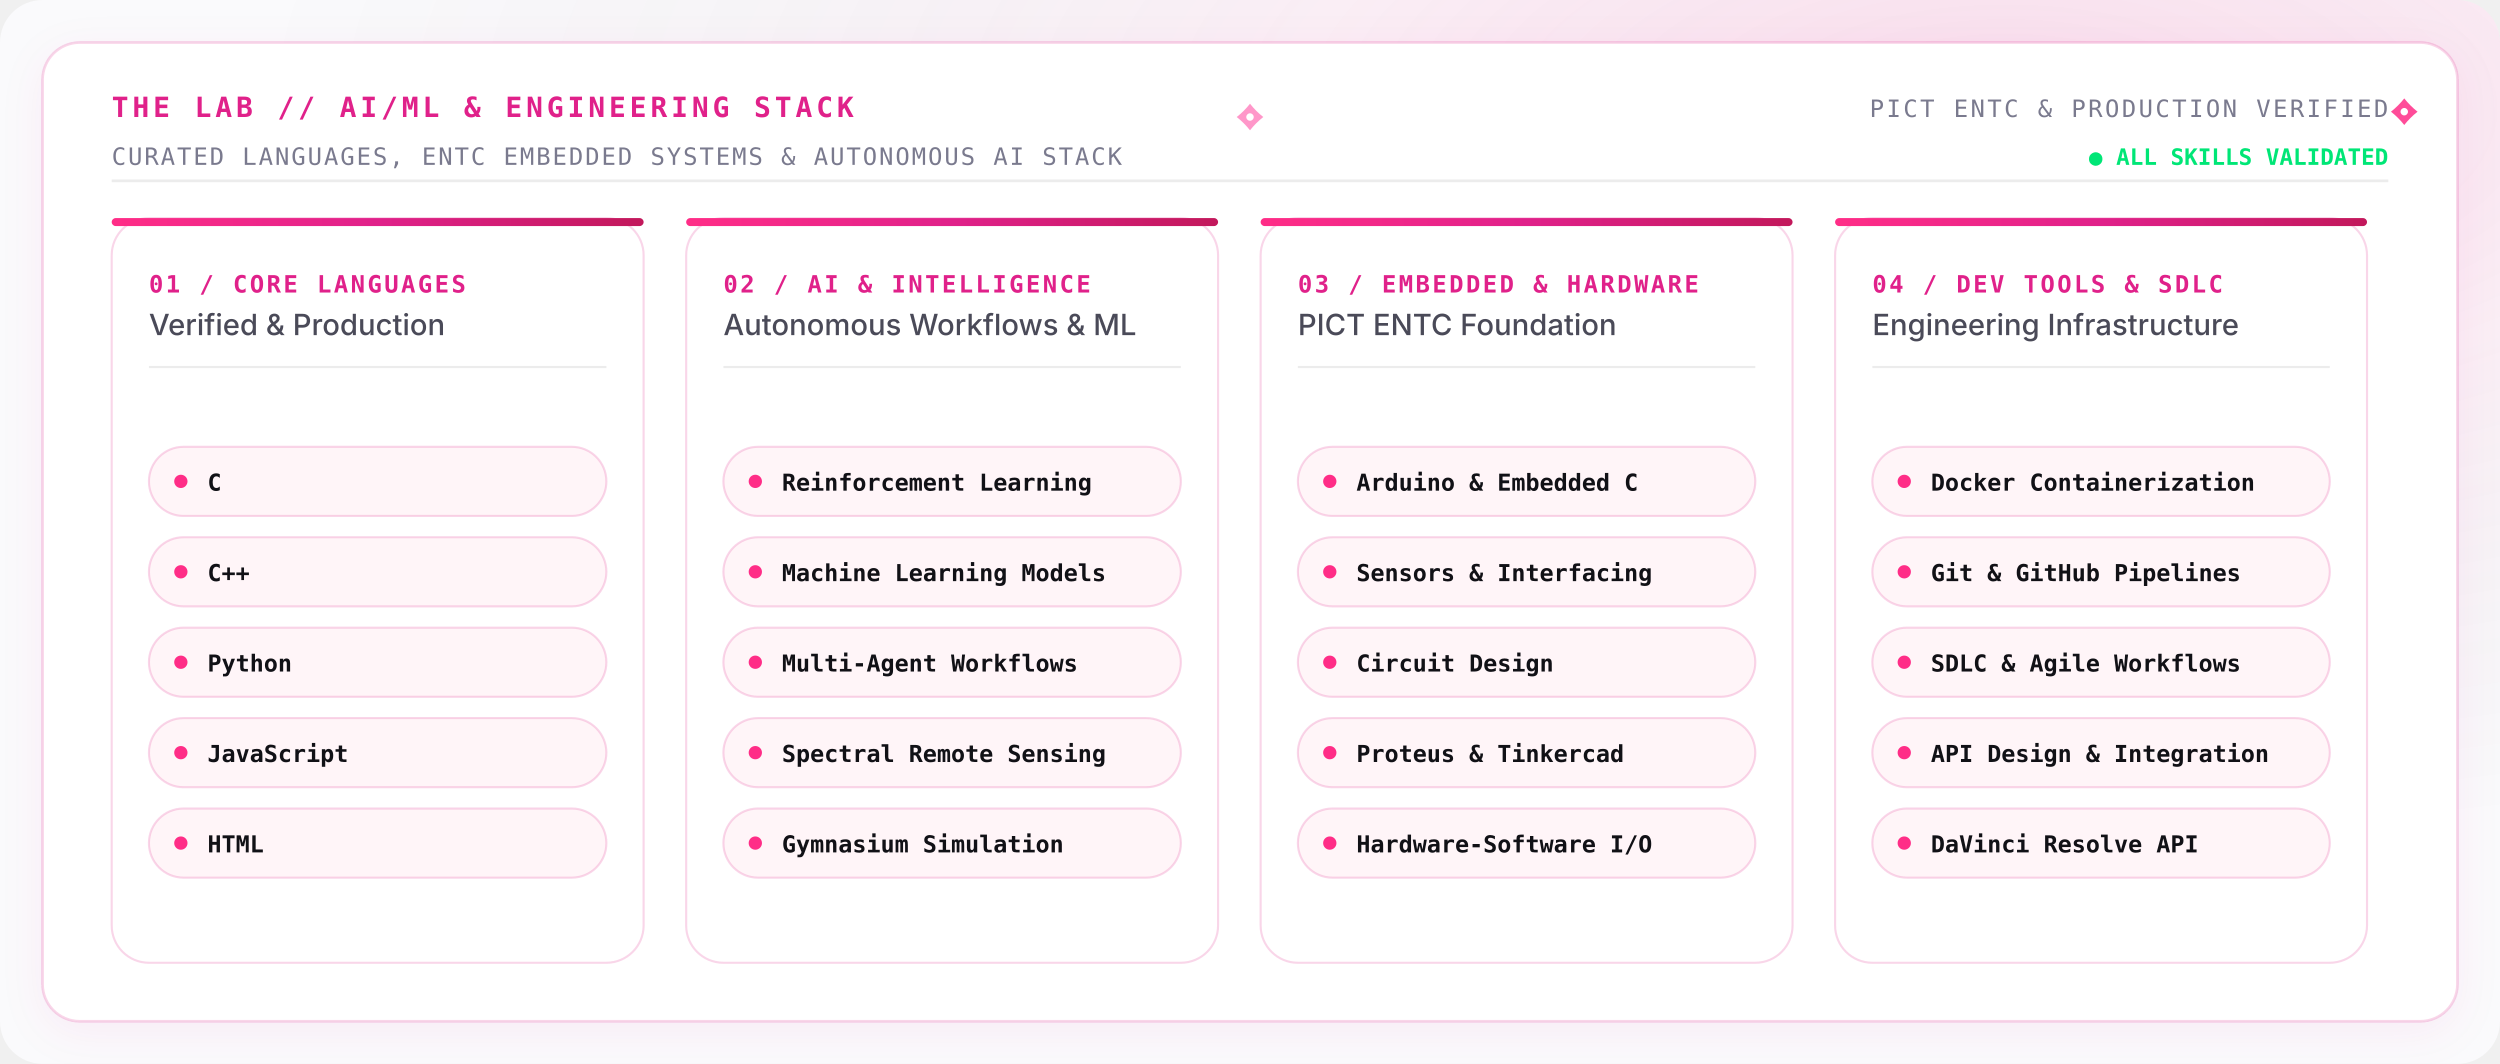
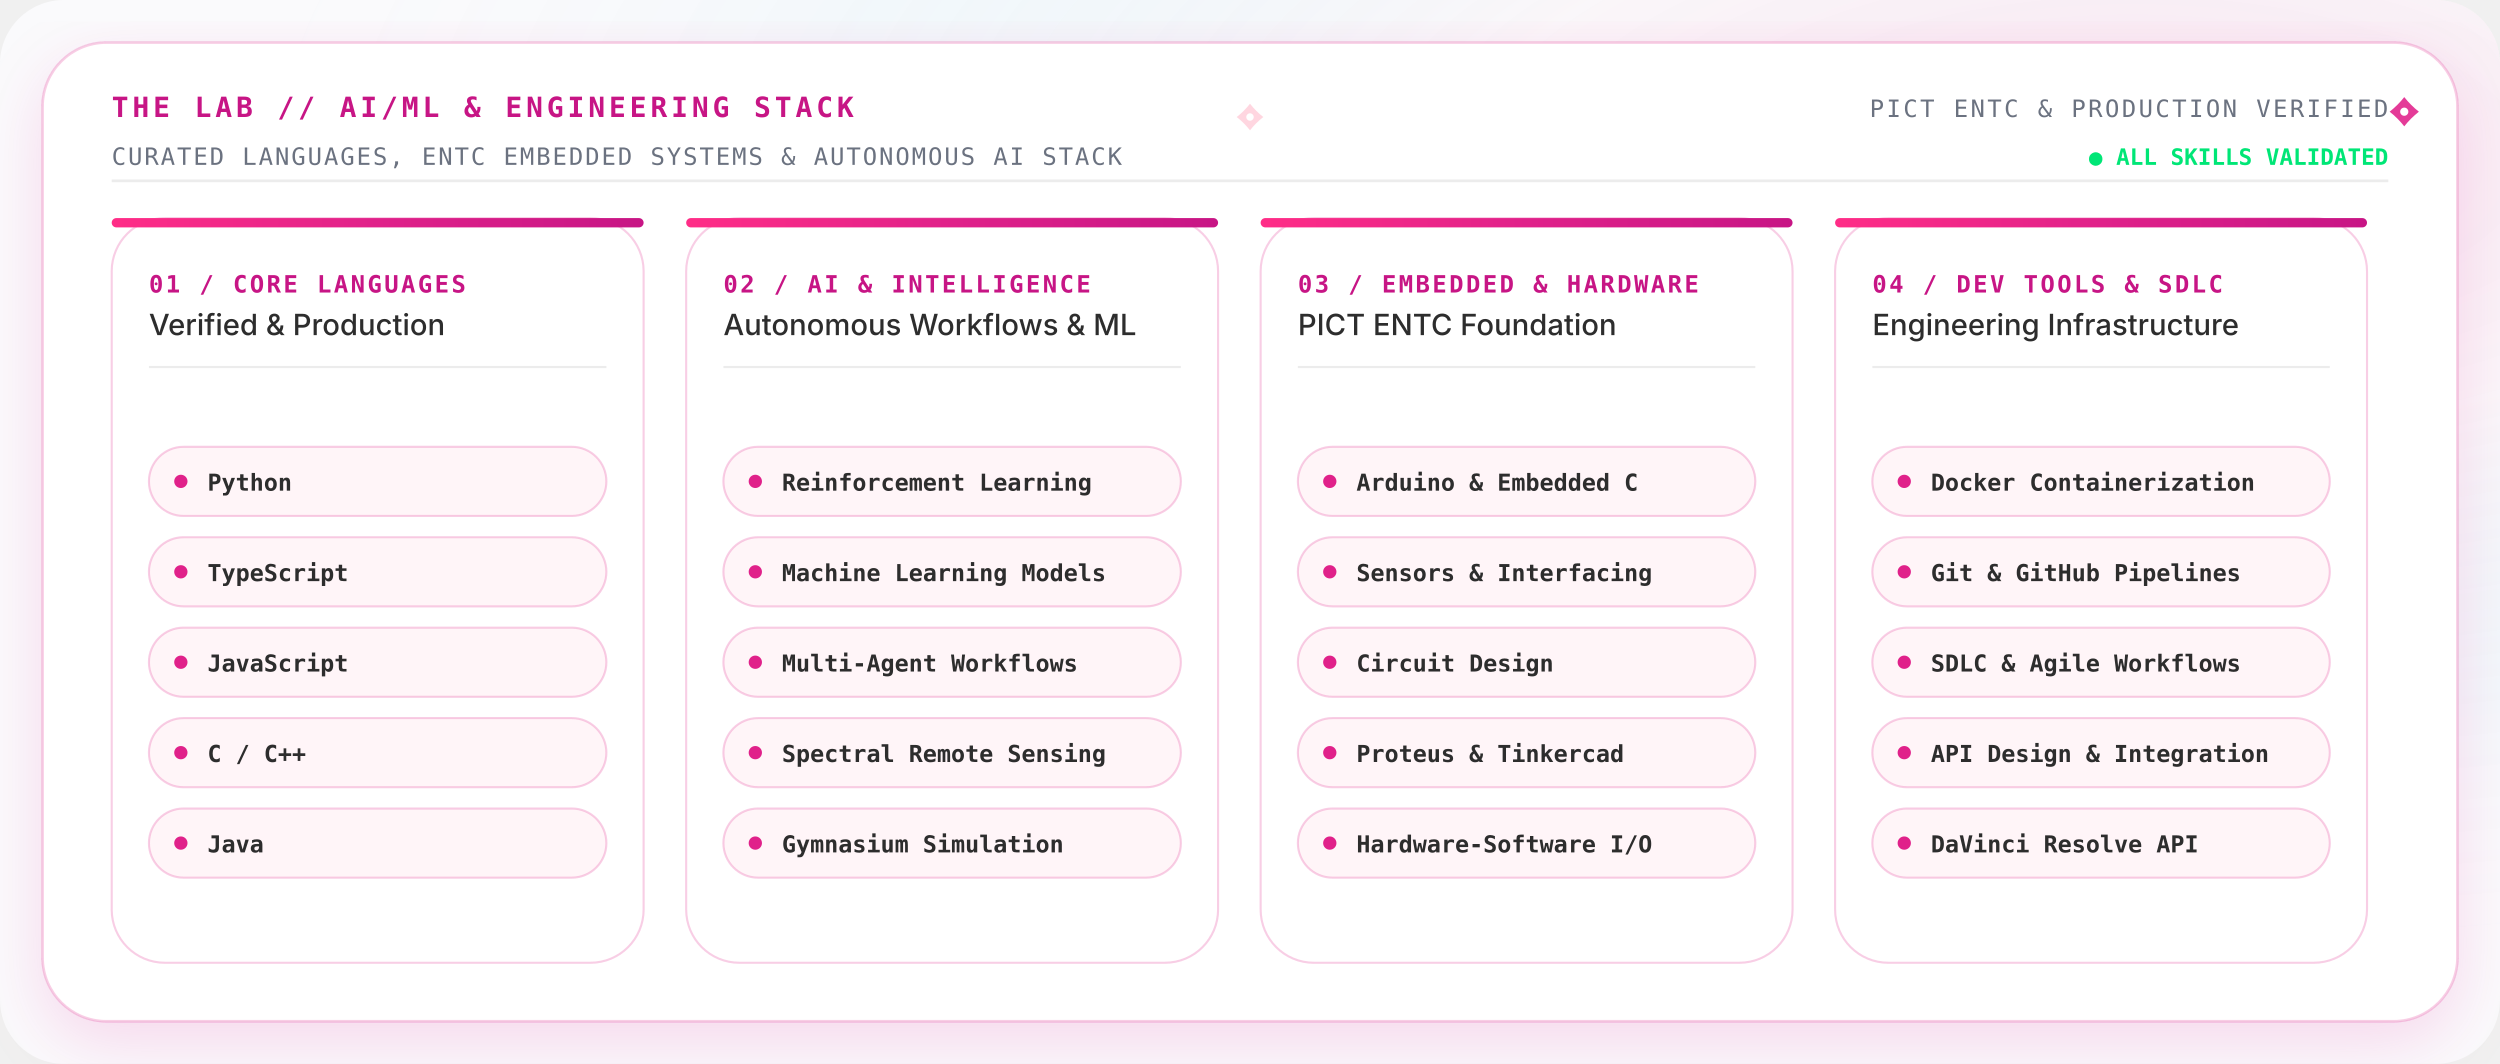
<svg xmlns="http://www.w3.org/2000/svg" viewBox="0 0 940 400" width="100%" height="400" fill="none">
  <defs>
    <style type="text/css">
        .display-title {
-           font-family: 'Plus Jakarta Sans', 'Inter', -apple-system, BlinkMacSystemFont, 'Segoe UI', Roboto, sans-serif;
+           font-family: 'Montserrat', 'Plus Jakarta Sans', 'Inter', -apple-system, BlinkMacSystemFont, 'Segoe UI', Roboto, sans-serif;
          font-weight: 800;
          letter-spacing: -0.02em;
        }
        .editorial-title {
          font-family: 'Cinzel', 'Playfair Display', 'Didot', Georgia, serif;
          font-weight: 700;
          letter-spacing: 0.08em;
        }
        .editorial-script {
-           font-family: 'Playfair Display', 'Dancing Script', 'Brush Script MT', Georgia, cursive;
-           font-style: italic;
+           font-family: 'Pacifico', 'Cinzel', 'Playfair Display', 'Brush Script MT', cursive, sans-serif;
          letter-spacing: 0.02em;
        }
        .editorial-sans {
-           font-family: 'Inter', -apple-system, BlinkMacSystemFont, 'Segoe UI', Roboto, sans-serif;
+           font-family: 'Poppins', 'Inter', -apple-system, BlinkMacSystemFont, 'Segoe UI', Roboto, sans-serif;
          font-weight: 500;
        }
        .code-mono {
          font-family: 'JetBrains Mono', 'SF Mono', 'Fira Code', Menlo, Consolas, monospace;
        }
        
        /* Subtle Shimmer &amp; Pulse Keyframes */
        @keyframes subtlePulse {
          0%, 100% { opacity: 0.85; }
          50% { opacity: 1; }
        }
        @keyframes glint {
          0%, 100% { transform: scale(0.95); opacity: 0.7; }
          50% { transform: scale(1.08); opacity: 1; }
        }
        
        .pulse-anim {
          animation: subtlePulse 3s ease-in-out infinite;
        }
        .glint-anim {
          animation: glint 3.5s ease-in-out infinite;
          transform-origin: center;
        }
      </style>
    <linearGradient id="ward_barbieGrad" x1="0%" y1="0%" x2="100%" y2="0%">
      <stop offset="0%" stop-color="#FF2D87" />
      <stop offset="50%" stop-color="#E0218A" />
-       <stop offset="100%" stop-color="#C2185B" />
+       <stop offset="100%" stop-color="#C71585" />
+     </linearGradient>
+     <linearGradient id="ward_blushGrad" x1="0%" y1="0%" x2="100%" y2="100%">
+       <stop offset="0%" stop-color="#FFFFFF" />
+       <stop offset="60%" stop-color="#FFF0F5" />
+       <stop offset="100%" stop-color="#FFD1DC" />
+     </linearGradient>
+     <linearGradient id="ward_cyanGrad" x1="0%" y1="0%" x2="100%" y2="0%">
+       <stop offset="0%" stop-color="#00B4D8" />
+       <stop offset="100%" stop-color="#0077B6" />
    </linearGradient>
    <linearGradient id="ward_cardGlass" x1="0%" y1="0%" x2="0%" y2="100%">
-       <stop offset="0%" stop-color="#151122" stop-opacity="0.94" />
-       <stop offset="100%" stop-color="#0E0B16" stop-opacity="0.97" />
-     </linearGradient>
-     <linearGradient id="ward_roseSatin" x1="0%" y1="0%" x2="100%" y2="100%">
-       <stop offset="0%" stop-color="#2D1124" />
-       <stop offset="100%" stop-color="#1A0D18" />
-     </linearGradient>
-     <linearGradient id="ward_lightSurfaceGrad" x1="0%" y1="0%" x2="0%" y2="100%">
-       <stop offset="0%" stop-color="#FFFFFF" />
-       <stop offset="100%" stop-color="#FFF5F8" />
+       <stop offset="0%" stop-color="#FFFFFF" stop-opacity="0.98" />
+       <stop offset="100%" stop-color="#FFF8FA" stop-opacity="0.95" />
    </linearGradient>
    <linearGradient id="ward_borderGrad" x1="0%" y1="0%" x2="100%" y2="100%">
-       <stop offset="0%" stop-color="#FF2D87" stop-opacity="0.45" />
-       <stop offset="40%" stop-color="#FF85C0" stop-opacity="0.20" />
-       <stop offset="70%" stop-color="#CBD5E1" stop-opacity="0.30" />
-       <stop offset="100%" stop-color="#E0218A" stop-opacity="0.35" />
-     </linearGradient>
-     <linearGradient id="ward_chromeGrad" x1="0%" y1="0%" x2="100%" y2="100%">
-       <stop offset="0%" stop-color="#FFFFFF" />
-       <stop offset="35%" stop-color="#F1F5F9" />
-       <stop offset="70%" stop-color="#CBD5E1" />
-       <stop offset="100%" stop-color="#E2E8F0" />
+       <stop offset="0%" stop-color="#E0218A" stop-opacity="0.40" />
+       <stop offset="45%" stop-color="#FFD1DC" stop-opacity="0.25" />
+       <stop offset="75%" stop-color="#00B4D8" stop-opacity="0.20" />
+       <stop offset="100%" stop-color="#C71585" stop-opacity="0.35" />
    </linearGradient>
    <linearGradient id="ward_goldGrad" x1="0%" y1="0%" x2="100%" y2="100%">
      <stop offset="0%" stop-color="#FDE68A" />
      <stop offset="50%" stop-color="#F59E0B" />
      <stop offset="100%" stop-color="#D97706" />
    </linearGradient>
-     <radialGradient id="ward_radialAura" cx="80%" cy="10%" r="70%">
-       <stop offset="0%" stop-color="#E0218A" stop-opacity="0.14" />
-       <stop offset="40%" stop-color="#FF2D87" stop-opacity="0.06" />
-       <stop offset="100%" stop-color="#0D0B14" stop-opacity="0" />
+     <radialGradient id="ward_radialAura" cx="85%" cy="15%" r="75%">
+       <stop offset="0%" stop-color="#E0218A" stop-opacity="0.12" />
+       <stop offset="35%" stop-color="#FFD1DC" stop-opacity="0.08" />
+       <stop offset="70%" stop-color="#00B4D8" stop-opacity="0.03" />
+       <stop offset="100%" stop-color="#FAFAFC" stop-opacity="0" />
    </radialGradient>
-     <filter id="ward_cardShadow" x="-5%" y="-5%" width="110%" height="115%">
-       <feDropShadow dx="0" dy="4" stdDeviation="8" flood-color="#E0218A" flood-opacity="0.06" />
+     <filter id="ward_cardShadow" x="-10%" y="-10%" width="120%" height="125%">
+       <feDropShadow dx="0" dy="8" stdDeviation="12" flood-color="#E0218A" flood-opacity="0.14" />
    </filter>
    <filter id="ward_pinkGlow" x="-20%" y="-20%" width="140%" height="140%">
      <feGaussianBlur stdDeviation="4" result="blur" />
      <feComposite in="SourceGraphic" in2="blur" operator="over" />
    </filter>
-     <filter id="ward_glowFilter" x="-20%" y="-20%" width="140%" height="140%">
-       <feGaussianBlur stdDeviation="6" result="blur" />
-       <feComposite in="SourceGraphic" in2="blur" operator="over" />
-     </filter>
  </defs>
-   <rect width="940" height="400" rx="16" fill="#FAFAFC" />
-   <rect width="940" height="400" rx="16" fill="url(#ward_radialAura)" />
-   <rect x="16" y="16" width="908" height="368" rx="14" fill="#FFFFFF" stroke="rgba(224, 33, 138, 0.18)" stroke-width="1" filter="url(#ward_cardShadow)" />
+   <rect width="940" height="400" rx="24" fill="#FAFAFC" />
+   <rect width="940" height="400" rx="24" fill="url(#ward_radialAura)" />
+   <rect x="16" y="16" width="908" height="368" rx="24" fill="#FFFFFF" stroke="rgba(224, 33, 138, 0.22)" stroke-width="1" filter="url(#ward_cardShadow)" />
  <g transform="translate(42, 44)">
-     <text x="0" y="0" class="code-mono" font-size="10.5" font-weight="700" fill="#E0218A" letter-spacing="0.14em">
+     <text x="0" y="0" class="code-mono" font-size="10.5" font-weight="700" fill="#C71585" letter-spacing="0.14em">
        THE LAB // AI/ML &amp; ENGINEERING STACK
      </text>
-     <text x="0" y="18" class="code-mono" font-size="9" fill="#7A7A8E" letter-spacing="0.08em">
+     <text x="0" y="18" class="code-mono" font-size="9" fill="#6B7280" letter-spacing="0.08em">
        CURATED LANGUAGES, ENTC EMBEDDED SYSTEMS &amp; AUTONOMOUS AI STACK
      </text>
  </g>
  <g transform="translate(898, 44)">
-     <text x="0" y="0" text-anchor="end" class="code-mono" font-size="9" fill="#7A7A8E" letter-spacing="0.1em">
+     <text x="0" y="0" text-anchor="end" class="code-mono" font-size="9" fill="#6B7280" letter-spacing="0.1em">
        PICT ENTC &amp; PRODUCTION VERIFIED
      </text>
    <text x="0" y="18" text-anchor="end" class="code-mono" font-size="8.5" fill="#00E676" font-weight="700">
        ● ALL SKILLS VALIDATED
      </text>
  </g>
  <line x1="42" y1="68" x2="898" y2="68" stroke="rgba(17, 17, 22, 0.08)" stroke-width="1" />
  <g transform="translate(42, 82)">
-     <rect x="0" y="0" width="200" height="280" rx="14" fill="#FFFFFF" stroke="rgba(224, 33, 138, 0.18)" stroke-width="0.8" />
-     <rect x="0" y="0" width="200" height="3" rx="1.5" fill="url(#ward_barbieGrad)" />
+     <rect x="0" y="0" width="200" height="280" rx="20" fill="#FFFFFF" stroke="rgba(224, 33, 138, 0.22)" stroke-width="0.8" />
+     <rect x="0" y="0" width="200" height="3.5" rx="1.75" fill="url(#ward_barbieGrad)" />
    <g transform="translate(14, 28)">
-       <text x="0" y="0" class="code-mono" font-size="9" font-weight="700" fill="#E0218A" letter-spacing="0.1em">
+       <text x="0" y="0" class="code-mono" font-size="9" font-weight="700" fill="#C71585" letter-spacing="0.1em">
            01 / CORE LANGUAGES
          </text>
-       <text x="0" y="16" class="editorial-sans" font-size="11" font-weight="600" fill="#4A4A58">
+       <text x="0" y="16" class="editorial-sans" font-size="11" font-weight="600" fill="#2D2D2D">
            Verified &amp; Production
          </text>
      <line x1="0" y1="28" x2="172" y2="28" stroke="rgba(17, 17, 22, 0.08)" stroke-width="0.8" />
    </g>
    <g transform="translate(14, 86)">
-       <rect x="0" y="0" width="172" height="26" rx="13" fill="#FFF5F8" stroke="rgba(224, 33, 138, 0.18)" stroke-width="0.8" />
-       <circle cx="12" cy="13" r="2.5" fill="#FF2D87" />
-       <text x="22" y="16.5" class="code-mono" font-size="8.8" font-weight="700" fill="#111116">
-             C
+       <rect x="0" y="0" width="172" height="26" rx="13" fill="#FFF5F8" stroke="rgba(224, 33, 138, 0.22)" stroke-width="0.8" />
+       <circle cx="12" cy="13" r="2.5" fill="#E0218A" />
+       <text x="22" y="16.5" class="code-mono" font-size="8.8" font-weight="700" fill="#2D2D2D">
+             Python
          </text>
    </g>
    <g transform="translate(14, 120)">
-       <rect x="0" y="0" width="172" height="26" rx="13" fill="#FFF5F8" stroke="rgba(224, 33, 138, 0.18)" stroke-width="0.8" />
-       <circle cx="12" cy="13" r="2.5" fill="#FF2D87" />
-       <text x="22" y="16.5" class="code-mono" font-size="8.8" font-weight="700" fill="#111116">
-             C++
+       <rect x="0" y="0" width="172" height="26" rx="13" fill="#FFF5F8" stroke="rgba(224, 33, 138, 0.22)" stroke-width="0.8" />
+       <circle cx="12" cy="13" r="2.5" fill="#E0218A" />
+       <text x="22" y="16.5" class="code-mono" font-size="8.8" font-weight="700" fill="#2D2D2D">
+             TypeScript
          </text>
    </g>
    <g transform="translate(14, 154)">
-       <rect x="0" y="0" width="172" height="26" rx="13" fill="#FFF5F8" stroke="rgba(224, 33, 138, 0.18)" stroke-width="0.8" />
-       <circle cx="12" cy="13" r="2.5" fill="#FF2D87" />
-       <text x="22" y="16.5" class="code-mono" font-size="8.8" font-weight="700" fill="#111116">
-             Python
+       <rect x="0" y="0" width="172" height="26" rx="13" fill="#FFF5F8" stroke="rgba(224, 33, 138, 0.22)" stroke-width="0.8" />
+       <circle cx="12" cy="13" r="2.5" fill="#E0218A" />
+       <text x="22" y="16.5" class="code-mono" font-size="8.8" font-weight="700" fill="#2D2D2D">
+             JavaScript
          </text>
    </g>
    <g transform="translate(14, 188)">
-       <rect x="0" y="0" width="172" height="26" rx="13" fill="#FFF5F8" stroke="rgba(224, 33, 138, 0.18)" stroke-width="0.8" />
-       <circle cx="12" cy="13" r="2.5" fill="#FF2D87" />
-       <text x="22" y="16.5" class="code-mono" font-size="8.8" font-weight="700" fill="#111116">
-             JavaScript
+       <rect x="0" y="0" width="172" height="26" rx="13" fill="#FFF5F8" stroke="rgba(224, 33, 138, 0.22)" stroke-width="0.8" />
+       <circle cx="12" cy="13" r="2.5" fill="#E0218A" />
+       <text x="22" y="16.5" class="code-mono" font-size="8.8" font-weight="700" fill="#2D2D2D">
+             C / C++
          </text>
    </g>
    <g transform="translate(14, 222)">
-       <rect x="0" y="0" width="172" height="26" rx="13" fill="#FFF5F8" stroke="rgba(224, 33, 138, 0.18)" stroke-width="0.8" />
-       <circle cx="12" cy="13" r="2.5" fill="#FF2D87" />
-       <text x="22" y="16.5" class="code-mono" font-size="8.8" font-weight="700" fill="#111116">
-             HTML
+       <rect x="0" y="0" width="172" height="26" rx="13" fill="#FFF5F8" stroke="rgba(224, 33, 138, 0.22)" stroke-width="0.8" />
+       <circle cx="12" cy="13" r="2.5" fill="#E0218A" />
+       <text x="22" y="16.5" class="code-mono" font-size="8.8" font-weight="700" fill="#2D2D2D">
+             Java
          </text>
    </g>
  </g>
  <g transform="translate(258, 82)">
-     <rect x="0" y="0" width="200" height="280" rx="14" fill="#FFFFFF" stroke="rgba(224, 33, 138, 0.18)" stroke-width="0.8" />
-     <rect x="0" y="0" width="200" height="3" rx="1.5" fill="url(#ward_barbieGrad)" />
+     <rect x="0" y="0" width="200" height="280" rx="20" fill="#FFFFFF" stroke="rgba(224, 33, 138, 0.22)" stroke-width="0.8" />
+     <rect x="0" y="0" width="200" height="3.5" rx="1.75" fill="url(#ward_barbieGrad)" />
    <g transform="translate(14, 28)">
-       <text x="0" y="0" class="code-mono" font-size="9" font-weight="700" fill="#E0218A" letter-spacing="0.1em">
+       <text x="0" y="0" class="code-mono" font-size="9" font-weight="700" fill="#C71585" letter-spacing="0.1em">
            02 / AI &amp; INTELLIGENCE
          </text>
-       <text x="0" y="16" class="editorial-sans" font-size="11" font-weight="600" fill="#4A4A58">
+       <text x="0" y="16" class="editorial-sans" font-size="11" font-weight="600" fill="#2D2D2D">
            Autonomous Workflows &amp; ML
          </text>
      <line x1="0" y1="28" x2="172" y2="28" stroke="rgba(17, 17, 22, 0.08)" stroke-width="0.8" />
    </g>
    <g transform="translate(14, 86)">
-       <rect x="0" y="0" width="172" height="26" rx="13" fill="#FFF5F8" stroke="rgba(224, 33, 138, 0.18)" stroke-width="0.8" />
-       <circle cx="12" cy="13" r="2.5" fill="#FF2D87" />
-       <text x="22" y="16.5" class="code-mono" font-size="8.8" font-weight="700" fill="#111116">
+       <rect x="0" y="0" width="172" height="26" rx="13" fill="#FFF5F8" stroke="rgba(224, 33, 138, 0.22)" stroke-width="0.8" />
+       <circle cx="12" cy="13" r="2.5" fill="#E0218A" />
+       <text x="22" y="16.5" class="code-mono" font-size="8.8" font-weight="700" fill="#2D2D2D">
            Reinforcement Learning
          </text>
    </g>
    <g transform="translate(14, 120)">
-       <rect x="0" y="0" width="172" height="26" rx="13" fill="#FFF5F8" stroke="rgba(224, 33, 138, 0.18)" stroke-width="0.8" />
-       <circle cx="12" cy="13" r="2.5" fill="#FF2D87" />
-       <text x="22" y="16.5" class="code-mono" font-size="8.8" font-weight="700" fill="#111116">
+       <rect x="0" y="0" width="172" height="26" rx="13" fill="#FFF5F8" stroke="rgba(224, 33, 138, 0.22)" stroke-width="0.8" />
+       <circle cx="12" cy="13" r="2.5" fill="#E0218A" />
+       <text x="22" y="16.5" class="code-mono" font-size="8.8" font-weight="700" fill="#2D2D2D">
            Machine Learning Models
          </text>
    </g>
    <g transform="translate(14, 154)">
-       <rect x="0" y="0" width="172" height="26" rx="13" fill="#FFF5F8" stroke="rgba(224, 33, 138, 0.18)" stroke-width="0.8" />
-       <circle cx="12" cy="13" r="2.5" fill="#FF2D87" />
-       <text x="22" y="16.5" class="code-mono" font-size="8.8" font-weight="700" fill="#111116">
+       <rect x="0" y="0" width="172" height="26" rx="13" fill="#FFF5F8" stroke="rgba(224, 33, 138, 0.22)" stroke-width="0.8" />
+       <circle cx="12" cy="13" r="2.5" fill="#E0218A" />
+       <text x="22" y="16.5" class="code-mono" font-size="8.8" font-weight="700" fill="#2D2D2D">
            Multi-Agent Workflows
          </text>
    </g>
    <g transform="translate(14, 188)">
-       <rect x="0" y="0" width="172" height="26" rx="13" fill="#FFF5F8" stroke="rgba(224, 33, 138, 0.18)" stroke-width="0.8" />
-       <circle cx="12" cy="13" r="2.5" fill="#FF2D87" />
-       <text x="22" y="16.5" class="code-mono" font-size="8.8" font-weight="700" fill="#111116">
+       <rect x="0" y="0" width="172" height="26" rx="13" fill="#FFF5F8" stroke="rgba(224, 33, 138, 0.22)" stroke-width="0.8" />
+       <circle cx="12" cy="13" r="2.5" fill="#E0218A" />
+       <text x="22" y="16.5" class="code-mono" font-size="8.8" font-weight="700" fill="#2D2D2D">
            Spectral Remote Sensing
          </text>
    </g>
    <g transform="translate(14, 222)">
-       <rect x="0" y="0" width="172" height="26" rx="13" fill="#FFF5F8" stroke="rgba(224, 33, 138, 0.18)" stroke-width="0.8" />
-       <circle cx="12" cy="13" r="2.5" fill="#FF2D87" />
-       <text x="22" y="16.5" class="code-mono" font-size="8.8" font-weight="700" fill="#111116">
+       <rect x="0" y="0" width="172" height="26" rx="13" fill="#FFF5F8" stroke="rgba(224, 33, 138, 0.22)" stroke-width="0.8" />
+       <circle cx="12" cy="13" r="2.5" fill="#E0218A" />
+       <text x="22" y="16.5" class="code-mono" font-size="8.8" font-weight="700" fill="#2D2D2D">
            Gymnasium Simulation
          </text>
    </g>
  </g>
  <g transform="translate(474, 82)">
-     <rect x="0" y="0" width="200" height="280" rx="14" fill="#FFFFFF" stroke="rgba(224, 33, 138, 0.18)" stroke-width="0.8" />
-     <rect x="0" y="0" width="200" height="3" rx="1.5" fill="url(#ward_barbieGrad)" />
+     <rect x="0" y="0" width="200" height="280" rx="20" fill="#FFFFFF" stroke="rgba(224, 33, 138, 0.22)" stroke-width="0.8" />
+     <rect x="0" y="0" width="200" height="3.5" rx="1.75" fill="url(#ward_barbieGrad)" />
    <g transform="translate(14, 28)">
-       <text x="0" y="0" class="code-mono" font-size="9" font-weight="700" fill="#E0218A" letter-spacing="0.1em">
+       <text x="0" y="0" class="code-mono" font-size="9" font-weight="700" fill="#C71585" letter-spacing="0.1em">
            03 / EMBEDDED &amp; HARDWARE
          </text>
-       <text x="0" y="16" class="editorial-sans" font-size="11" font-weight="600" fill="#4A4A58">
+       <text x="0" y="16" class="editorial-sans" font-size="11" font-weight="600" fill="#2D2D2D">
            PICT ENTC Foundation
          </text>
      <line x1="0" y1="28" x2="172" y2="28" stroke="rgba(17, 17, 22, 0.08)" stroke-width="0.8" />
    </g>
    <g transform="translate(14, 86)">
-       <rect x="0" y="0" width="172" height="26" rx="13" fill="#FFF5F8" stroke="rgba(224, 33, 138, 0.18)" stroke-width="0.8" />
-       <circle cx="12" cy="13" r="2.5" fill="#FF2D87" />
-       <text x="22" y="16.5" class="code-mono" font-size="8.8" font-weight="700" fill="#111116">
+       <rect x="0" y="0" width="172" height="26" rx="13" fill="#FFF5F8" stroke="rgba(224, 33, 138, 0.22)" stroke-width="0.8" />
+       <circle cx="12" cy="13" r="2.5" fill="#E0218A" />
+       <text x="22" y="16.5" class="code-mono" font-size="8.8" font-weight="700" fill="#2D2D2D">
            Arduino &amp; Embedded C
          </text>
    </g>
    <g transform="translate(14, 120)">
-       <rect x="0" y="0" width="172" height="26" rx="13" fill="#FFF5F8" stroke="rgba(224, 33, 138, 0.18)" stroke-width="0.8" />
-       <circle cx="12" cy="13" r="2.5" fill="#FF2D87" />
-       <text x="22" y="16.5" class="code-mono" font-size="8.8" font-weight="700" fill="#111116">
+       <rect x="0" y="0" width="172" height="26" rx="13" fill="#FFF5F8" stroke="rgba(224, 33, 138, 0.22)" stroke-width="0.8" />
+       <circle cx="12" cy="13" r="2.5" fill="#E0218A" />
+       <text x="22" y="16.5" class="code-mono" font-size="8.8" font-weight="700" fill="#2D2D2D">
            Sensors &amp; Interfacing
          </text>
    </g>
    <g transform="translate(14, 154)">
-       <rect x="0" y="0" width="172" height="26" rx="13" fill="#FFF5F8" stroke="rgba(224, 33, 138, 0.18)" stroke-width="0.8" />
-       <circle cx="12" cy="13" r="2.5" fill="#FF2D87" />
-       <text x="22" y="16.5" class="code-mono" font-size="8.8" font-weight="700" fill="#111116">
+       <rect x="0" y="0" width="172" height="26" rx="13" fill="#FFF5F8" stroke="rgba(224, 33, 138, 0.22)" stroke-width="0.8" />
+       <circle cx="12" cy="13" r="2.5" fill="#E0218A" />
+       <text x="22" y="16.5" class="code-mono" font-size="8.8" font-weight="700" fill="#2D2D2D">
            Circuit Design
          </text>
    </g>
    <g transform="translate(14, 188)">
-       <rect x="0" y="0" width="172" height="26" rx="13" fill="#FFF5F8" stroke="rgba(224, 33, 138, 0.18)" stroke-width="0.8" />
-       <circle cx="12" cy="13" r="2.5" fill="#FF2D87" />
-       <text x="22" y="16.5" class="code-mono" font-size="8.8" font-weight="700" fill="#111116">
+       <rect x="0" y="0" width="172" height="26" rx="13" fill="#FFF5F8" stroke="rgba(224, 33, 138, 0.22)" stroke-width="0.8" />
+       <circle cx="12" cy="13" r="2.5" fill="#E0218A" />
+       <text x="22" y="16.5" class="code-mono" font-size="8.8" font-weight="700" fill="#2D2D2D">
            Proteus &amp; Tinkercad
          </text>
    </g>
    <g transform="translate(14, 222)">
-       <rect x="0" y="0" width="172" height="26" rx="13" fill="#FFF5F8" stroke="rgba(224, 33, 138, 0.18)" stroke-width="0.8" />
-       <circle cx="12" cy="13" r="2.5" fill="#FF2D87" />
-       <text x="22" y="16.5" class="code-mono" font-size="8.8" font-weight="700" fill="#111116">
+       <rect x="0" y="0" width="172" height="26" rx="13" fill="#FFF5F8" stroke="rgba(224, 33, 138, 0.22)" stroke-width="0.8" />
+       <circle cx="12" cy="13" r="2.5" fill="#E0218A" />
+       <text x="22" y="16.5" class="code-mono" font-size="8.8" font-weight="700" fill="#2D2D2D">
            Hardware-Software I/O
          </text>
    </g>
  </g>
  <g transform="translate(690, 82)">
-     <rect x="0" y="0" width="200" height="280" rx="14" fill="#FFFFFF" stroke="rgba(224, 33, 138, 0.18)" stroke-width="0.8" />
-     <rect x="0" y="0" width="200" height="3" rx="1.5" fill="url(#ward_barbieGrad)" />
+     <rect x="0" y="0" width="200" height="280" rx="20" fill="#FFFFFF" stroke="rgba(224, 33, 138, 0.22)" stroke-width="0.8" />
+     <rect x="0" y="0" width="200" height="3.5" rx="1.75" fill="url(#ward_barbieGrad)" />
    <g transform="translate(14, 28)">
-       <text x="0" y="0" class="code-mono" font-size="9" font-weight="700" fill="#E0218A" letter-spacing="0.1em">
+       <text x="0" y="0" class="code-mono" font-size="9" font-weight="700" fill="#C71585" letter-spacing="0.1em">
            04 / DEV TOOLS &amp; SDLC
          </text>
-       <text x="0" y="16" class="editorial-sans" font-size="11" font-weight="600" fill="#4A4A58">
+       <text x="0" y="16" class="editorial-sans" font-size="11" font-weight="600" fill="#2D2D2D">
            Engineering Infrastructure
          </text>
      <line x1="0" y1="28" x2="172" y2="28" stroke="rgba(17, 17, 22, 0.08)" stroke-width="0.8" />
    </g>
    <g transform="translate(14, 86)">
-       <rect x="0" y="0" width="172" height="26" rx="13" fill="#FFF5F8" stroke="rgba(224, 33, 138, 0.18)" stroke-width="0.8" />
-       <circle cx="12" cy="13" r="2.5" fill="#FF2D87" />
-       <text x="22" y="16.5" class="code-mono" font-size="8.8" font-weight="700" fill="#111116">
+       <rect x="0" y="0" width="172" height="26" rx="13" fill="#FFF5F8" stroke="rgba(224, 33, 138, 0.22)" stroke-width="0.8" />
+       <circle cx="12" cy="13" r="2.5" fill="#E0218A" />
+       <text x="22" y="16.5" class="code-mono" font-size="8.8" font-weight="700" fill="#2D2D2D">
            Docker Containerization
          </text>
    </g>
    <g transform="translate(14, 120)">
-       <rect x="0" y="0" width="172" height="26" rx="13" fill="#FFF5F8" stroke="rgba(224, 33, 138, 0.18)" stroke-width="0.8" />
-       <circle cx="12" cy="13" r="2.5" fill="#FF2D87" />
-       <text x="22" y="16.5" class="code-mono" font-size="8.8" font-weight="700" fill="#111116">
+       <rect x="0" y="0" width="172" height="26" rx="13" fill="#FFF5F8" stroke="rgba(224, 33, 138, 0.22)" stroke-width="0.8" />
+       <circle cx="12" cy="13" r="2.5" fill="#E0218A" />
+       <text x="22" y="16.5" class="code-mono" font-size="8.8" font-weight="700" fill="#2D2D2D">
            Git &amp; GitHub Pipelines
          </text>
    </g>
    <g transform="translate(14, 154)">
-       <rect x="0" y="0" width="172" height="26" rx="13" fill="#FFF5F8" stroke="rgba(224, 33, 138, 0.18)" stroke-width="0.8" />
-       <circle cx="12" cy="13" r="2.5" fill="#FF2D87" />
-       <text x="22" y="16.5" class="code-mono" font-size="8.8" font-weight="700" fill="#111116">
+       <rect x="0" y="0" width="172" height="26" rx="13" fill="#FFF5F8" stroke="rgba(224, 33, 138, 0.22)" stroke-width="0.8" />
+       <circle cx="12" cy="13" r="2.5" fill="#E0218A" />
+       <text x="22" y="16.5" class="code-mono" font-size="8.8" font-weight="700" fill="#2D2D2D">
            SDLC &amp; Agile Workflows
          </text>
    </g>
    <g transform="translate(14, 188)">
-       <rect x="0" y="0" width="172" height="26" rx="13" fill="#FFF5F8" stroke="rgba(224, 33, 138, 0.18)" stroke-width="0.8" />
-       <circle cx="12" cy="13" r="2.5" fill="#FF2D87" />
-       <text x="22" y="16.5" class="code-mono" font-size="8.8" font-weight="700" fill="#111116">
+       <rect x="0" y="0" width="172" height="26" rx="13" fill="#FFF5F8" stroke="rgba(224, 33, 138, 0.22)" stroke-width="0.8" />
+       <circle cx="12" cy="13" r="2.5" fill="#E0218A" />
+       <text x="22" y="16.5" class="code-mono" font-size="8.8" font-weight="700" fill="#2D2D2D">
            API Design &amp; Integration
          </text>
    </g>
    <g transform="translate(14, 222)">
-       <rect x="0" y="0" width="172" height="26" rx="13" fill="#FFF5F8" stroke="rgba(224, 33, 138, 0.18)" stroke-width="0.8" />
-       <circle cx="12" cy="13" r="2.5" fill="#FF2D87" />
-       <text x="22" y="16.5" class="code-mono" font-size="8.8" font-weight="700" fill="#111116">
+       <rect x="0" y="0" width="172" height="26" rx="13" fill="#FFF5F8" stroke="rgba(224, 33, 138, 0.22)" stroke-width="0.8" />
+       <circle cx="12" cy="13" r="2.5" fill="#E0218A" />
+       <text x="22" y="16.5" class="code-mono" font-size="8.8" font-weight="700" fill="#2D2D2D">
            DaVinci Resolve API
          </text>
    </g>
  </g>
  <g class="glint-anim" style="transform-origin: 904px 42px;">
-     <path d="         M 904 37         Q 906.2 39.8 909 42         Q 906.2 44.2 904 47         Q 901.8 44.2 899 42         Q 901.8 39.8 904 37         Z" fill="#FF2D87" opacity="0.85" />
-     <circle cx="904" cy="42" r="1.4" fill="#FFFFFF" />
+     <path d="         M 904 36.5         Q 906.42 39.58 909.5 42         Q 906.42 44.42 904 47.5         Q 901.58 44.42 898.5 42         Q 901.58 39.58 904 36.5         Z" fill="#E0218A" opacity="0.88" />
+     <circle cx="904" cy="42" r="1.54" fill="#FFFFFF" />
  </g>
  <g class="glint-anim" style="transform-origin: 470px 44px;">
-     <path d="         M 470 39         Q 472.2 41.8 475 44         Q 472.2 46.2 470 49         Q 467.8 46.2 465 44         Q 467.8 41.8 470 39         Z" fill="#FF85C0" opacity="0.85" />
+     <path d="         M 470 39         Q 472.2 41.8 475 44         Q 472.2 46.2 470 49         Q 467.8 46.2 465 44         Q 467.8 41.8 470 39         Z" fill="#FFD1DC" opacity="0.88" />
    <circle cx="470" cy="44" r="1.4" fill="#FFFFFF" />
  </g>
</svg>
